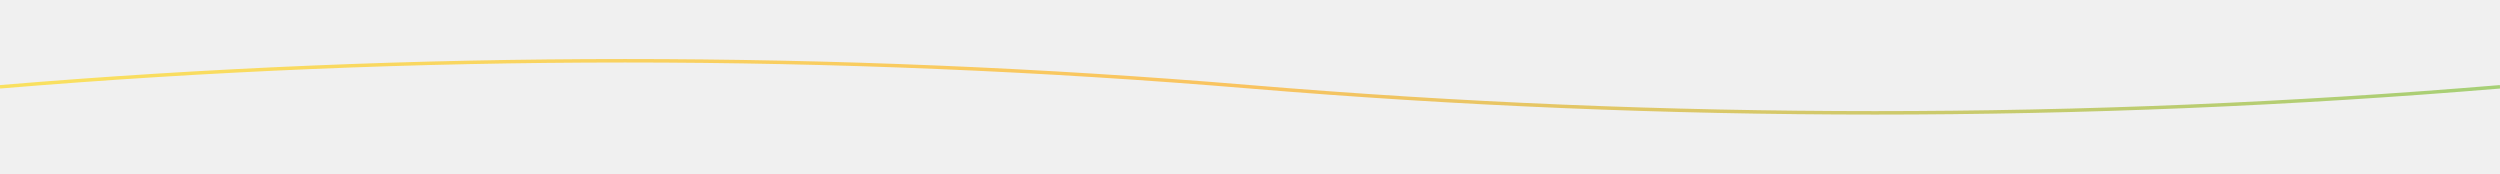
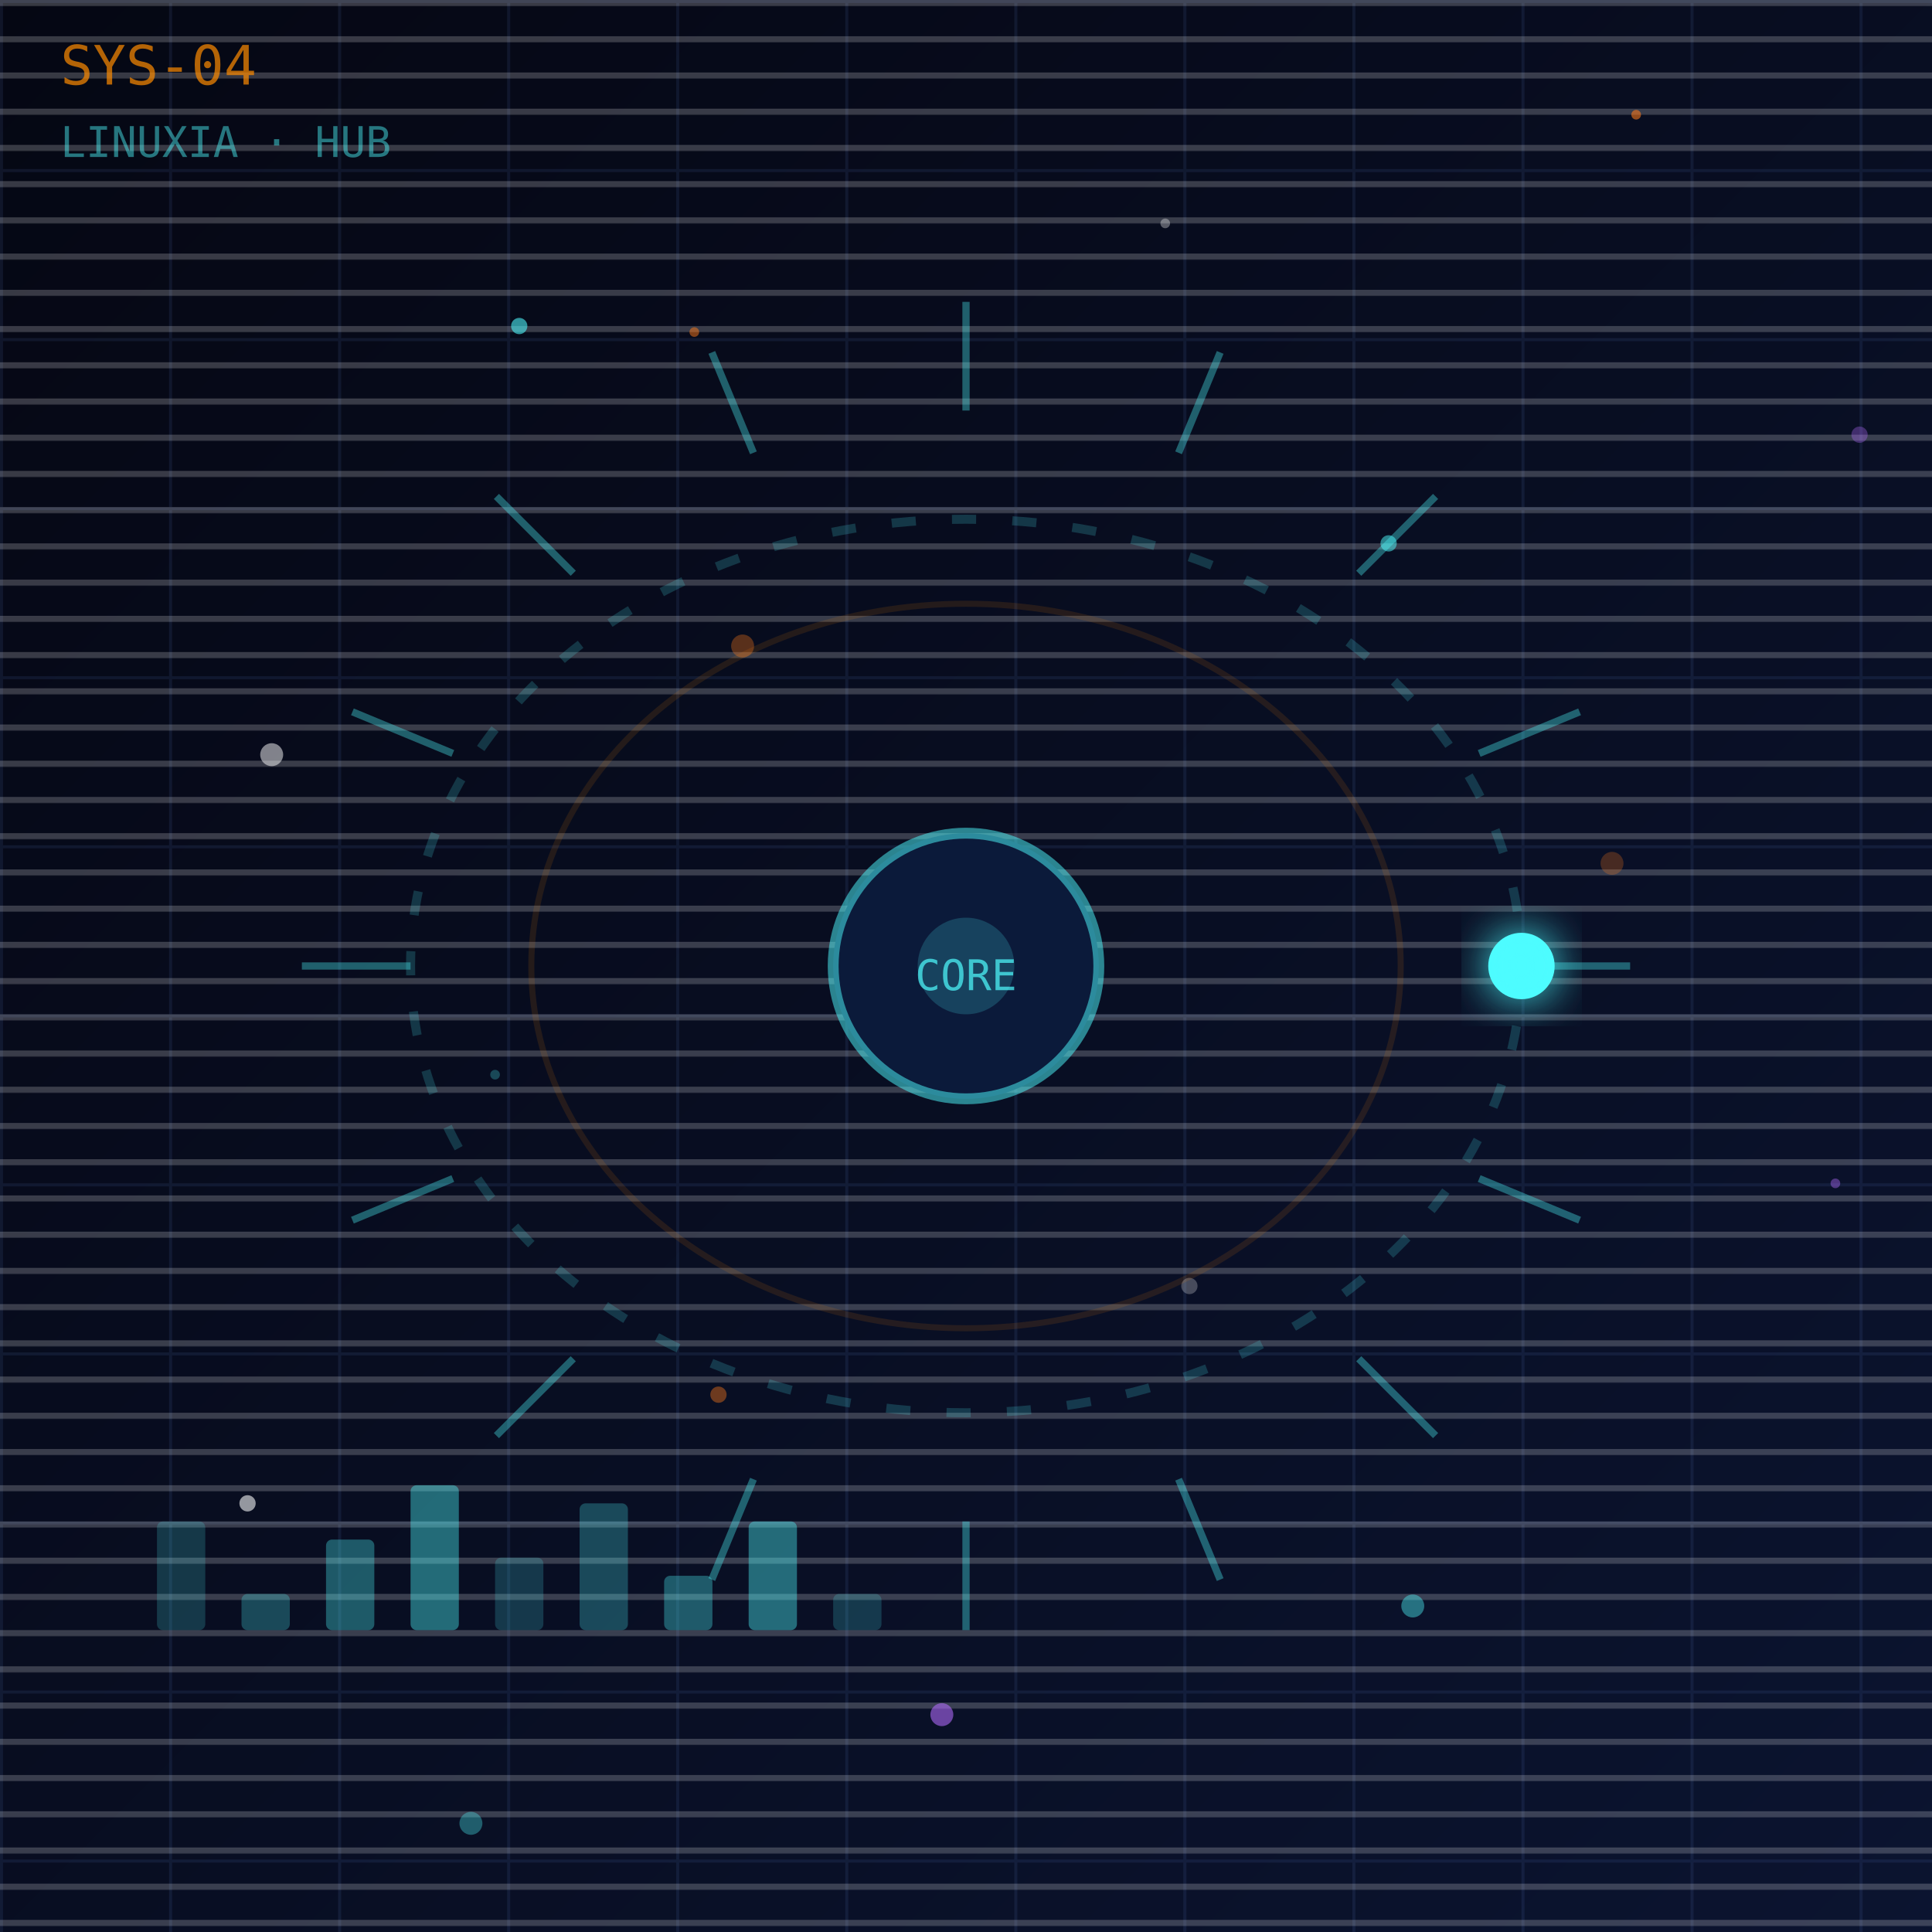
- <svg width="100%" height="100" viewBox="0 0 1440 100">
+ <svg xmlns="http://www.w3.org/2000/svg" width="320" height="320" viewBox="0 0 320 320">
  <defs>
-     <filter id="linuxiaTextShadow" x="-50%" y="-50%" width="200%" height="200%">
-       <feDropShadow dx="0" dy="2" stdDeviation="2.2" flood-color="#000000" flood-opacity="0.85" />
-       <feDropShadow dx="0" dy="0" stdDeviation="1.2" flood-color="#000000" flood-opacity="0.70" />
+     <linearGradient id="bg4" x1="0" y1="0" x2="1" y2="1">
+       <stop offset="0" stop-color="#050713" />
+       <stop offset="1" stop-color="#0b1430" />
+     </linearGradient>
+     <pattern id="grid4" patternUnits="userSpaceOnUse" width="28" height="28">
+       <path d="M28 0H0V28" fill="none" stroke="#7aa7ff" stroke-opacity="0.09" stroke-width="1" />
+     </pattern>
+     <pattern id="scan4" patternUnits="userSpaceOnUse" width="6" height="6">
+       <rect width="6" height="6" fill="none" />
+       <rect y="0" width="6" height="1" fill="#ffffff" opacity="0.200" />
+     </pattern>
+     <filter id="glow4" x="-40%" y="-40%" width="180%" height="180%">
+       <feGaussianBlur stdDeviation="3.8" result="b" />
+       <feComposite in="b" in2="SourceGraphic" operator="over" />
    </filter>
-     <style>
-     text, tspan {
-       paint-order: stroke fill;
-       stroke: #000;
-       stroke-width: 6px;
-       stroke-linejoin: round;
-       stroke-linecap: round;
-       filter: url(#linuxiaTextShadow);
-     }
-     text[font-size="10"], text[font-size="11"], text[font-size="12"], text[font-size="13"], text[font-size="14"], text[font-size="15"] {
-       stroke-width: 4.5px;
-     }
-     rect.label-bg, rect[id*="label"], rect[class*="label"] { opacity: 0 !important; }
-   </style>
  </defs>
-   <style>
- /* LinuxIA label contrast patch */
- text{
-   paint-order: stroke fill;
-   stroke: rgba(0,0,0,0.95);
-   stroke-width: 10;
-   stroke-linejoin: round;
-   stroke-linecap: round;
-   vector-effect: non-scaling-stroke;
- }
- </style>
-   <linearGradient id="footerGradient" x1="0%" y1="0%" x2="100%" y2="0%">
-     <stop offset="0%" stop-color="#FFD700" />
-     <stop offset="50%" stop-color="#FFA500" />
-     <stop offset="100%" stop-color="#73BA25" />
-   </linearGradient>
-   <path d="M0 50 Q360 20, 720 50 T1440 50" stroke="url(#footerGradient)" stroke-width="2" fill="none" opacity="0.6">
-     <animate attributeName="d" values="M0 50 Q360 20, 720 50 T1440 50;                      M0 50 Q360 80, 720 50 T1440 50;                      M0 50 Q360 20, 720 50 T1440 50" dur="10s" repeatCount="indefinite" />
-   </path>
+   <rect width="320" height="320" fill="url(#bg4)" />
+   <rect width="320" height="320" fill="url(#grid4)" />
+   <rect width="320" height="320" fill="url(#scan4)" />
+   <circle cx="86" cy="54" r="1.35" fill="#4efcff" opacity="0.57" />
+   <circle cx="123" cy="107" r="1.90" fill="#ff7a18" opacity="0.33" />
+   <circle cx="160" cy="160" r="0.80" fill="#b36bff" opacity="0.49" />
+   <circle cx="197" cy="213" r="1.35" fill="#ffffff" opacity="0.25" />
+   <circle cx="234" cy="266" r="1.90" fill="#4efcff" opacity="0.41" />
+   <circle cx="271" cy="19" r="0.80" fill="#ff7a18" opacity="0.57" />
+   <circle cx="308" cy="72" r="1.35" fill="#b36bff" opacity="0.33" />
+   <circle cx="45" cy="125" r="1.90" fill="#ffffff" opacity="0.49" />
+   <circle cx="82" cy="178" r="0.80" fill="#4efcff" opacity="0.25" />
+   <circle cx="119" cy="231" r="1.35" fill="#ff7a18" opacity="0.41" />
+   <circle cx="156" cy="284" r="1.90" fill="#b36bff" opacity="0.57" />
+   <circle cx="193" cy="37" r="0.80" fill="#ffffff" opacity="0.33" />
+   <circle cx="230" cy="90" r="1.35" fill="#4efcff" opacity="0.49" />
+   <circle cx="267" cy="143" r="1.90" fill="#ff7a18" opacity="0.25" />
+   <circle cx="304" cy="196" r="0.80" fill="#b36bff" opacity="0.41" />
+   <circle cx="41" cy="249" r="1.35" fill="#ffffff" opacity="0.57" />
+   <circle cx="78" cy="302" r="1.90" fill="#4efcff" opacity="0.33" />
+   <circle cx="115" cy="55" r="0.80" fill="#ff7a18" opacity="0.49" />
+   <ellipse cx="160.0" cy="160.0" rx="92" ry="74" fill="none" stroke="#4efcff" stroke-opacity="0.18" stroke-width="1.5" stroke-dasharray="4 6" />
+   <ellipse cx="160.0" cy="160.0" rx="72" ry="60" fill="none" stroke="#ff8c00" stroke-opacity="0.12" stroke-width="1" />
+   <line x1="252.00" y1="160.00" x2="270.00" y2="160.00" stroke="#4efcff" stroke-opacity="0.35" stroke-width="1.2" />
+   <line x1="245.00" y1="195.21" x2="261.63" y2="202.10" stroke="#4efcff" stroke-opacity="0.35" stroke-width="1.2" />
+   <line x1="225.05" y1="225.05" x2="237.78" y2="237.78" stroke="#4efcff" stroke-opacity="0.35" stroke-width="1.2" />
+   <line x1="195.21" y1="245.00" x2="202.10" y2="261.63" stroke="#4efcff" stroke-opacity="0.35" stroke-width="1.2" />
+   <line x1="160.00" y1="252.00" x2="160.00" y2="270.00" stroke="#4efcff" stroke-opacity="0.35" stroke-width="1.2" />
+   <line x1="124.79" y1="245.00" x2="117.90" y2="261.63" stroke="#4efcff" stroke-opacity="0.35" stroke-width="1.2" />
+   <line x1="94.95" y1="225.05" x2="82.22" y2="237.78" stroke="#4efcff" stroke-opacity="0.35" stroke-width="1.2" />
+   <line x1="75.00" y1="195.21" x2="58.37" y2="202.10" stroke="#4efcff" stroke-opacity="0.35" stroke-width="1.2" />
+   <line x1="68.00" y1="160.00" x2="50.00" y2="160.00" stroke="#4efcff" stroke-opacity="0.35" stroke-width="1.2" />
+   <line x1="75.00" y1="124.79" x2="58.37" y2="117.90" stroke="#4efcff" stroke-opacity="0.35" stroke-width="1.2" />
+   <line x1="94.95" y1="94.95" x2="82.22" y2="82.22" stroke="#4efcff" stroke-opacity="0.35" stroke-width="1.2" />
+   <line x1="124.79" y1="75.00" x2="117.90" y2="58.37" stroke="#4efcff" stroke-opacity="0.35" stroke-width="1.2" />
+   <line x1="160.00" y1="68.00" x2="160.00" y2="50.00" stroke="#4efcff" stroke-opacity="0.35" stroke-width="1.2" />
+   <line x1="195.21" y1="75.00" x2="202.10" y2="58.37" stroke="#4efcff" stroke-opacity="0.35" stroke-width="1.2" />
+   <line x1="225.05" y1="94.95" x2="237.78" y2="82.22" stroke="#4efcff" stroke-opacity="0.35" stroke-width="1.2" />
+   <line x1="245.00" y1="124.79" x2="261.63" y2="117.90" stroke="#4efcff" stroke-opacity="0.35" stroke-width="1.2" />
+   <circle cx="160.0" cy="160.0" r="22" fill="#0b1a3a" stroke="#4efcff" stroke-opacity="0.5" stroke-width="1.8" />
+   <circle cx="160.0" cy="160.0" r="8" fill="#4efcff" opacity="0.18" />
+   <text x="160.0" y="164.0" text-anchor="middle" font-family="monospace" font-size="7" fill="#4efcff" opacity="0.7">CORE</text>
+   <circle cx="252.00" cy="160.00" r="5.5" fill="#4efcff" filter="url(#glow4)">
+     <animateTransform attributeName="transform" type="rotate" from="0 160.0 160.0" to="360 160.0 160.0" dur="3.35s" repeatCount="indefinite" />
+   </circle>
+   <rect x="26" y="252" width="8" height="18" fill="#4efcff" opacity="0.18" rx="1" />
+   <rect x="40" y="264" width="8" height="6" fill="#4efcff" opacity="0.25" rx="1" />
+   <rect x="54" y="255" width="8" height="15" fill="#4efcff" opacity="0.32" rx="1" />
+   <rect x="68" y="246" width="8" height="24" fill="#4efcff" opacity="0.39" rx="1" />
+   <rect x="82" y="258" width="8" height="12" fill="#4efcff" opacity="0.18" rx="1" />
+   <rect x="96" y="249" width="8" height="21" fill="#4efcff" opacity="0.25" rx="1" />
+   <rect x="110" y="261" width="8" height="9" fill="#4efcff" opacity="0.32" rx="1" />
+   <rect x="124" y="252" width="8" height="18" fill="#4efcff" opacity="0.39" rx="1" />
+   <rect x="138" y="264" width="8" height="6" fill="#4efcff" opacity="0.18" rx="1" />
+   <text x="10" y="14" font-family="monospace" font-size="9" fill="#ff8c00" opacity="0.7">SYS-04</text>
+   <text x="10" y="26" font-family="monospace" font-size="7" fill="#4efcff" opacity="0.45">LINUXIA · HUB</text>
</svg>
